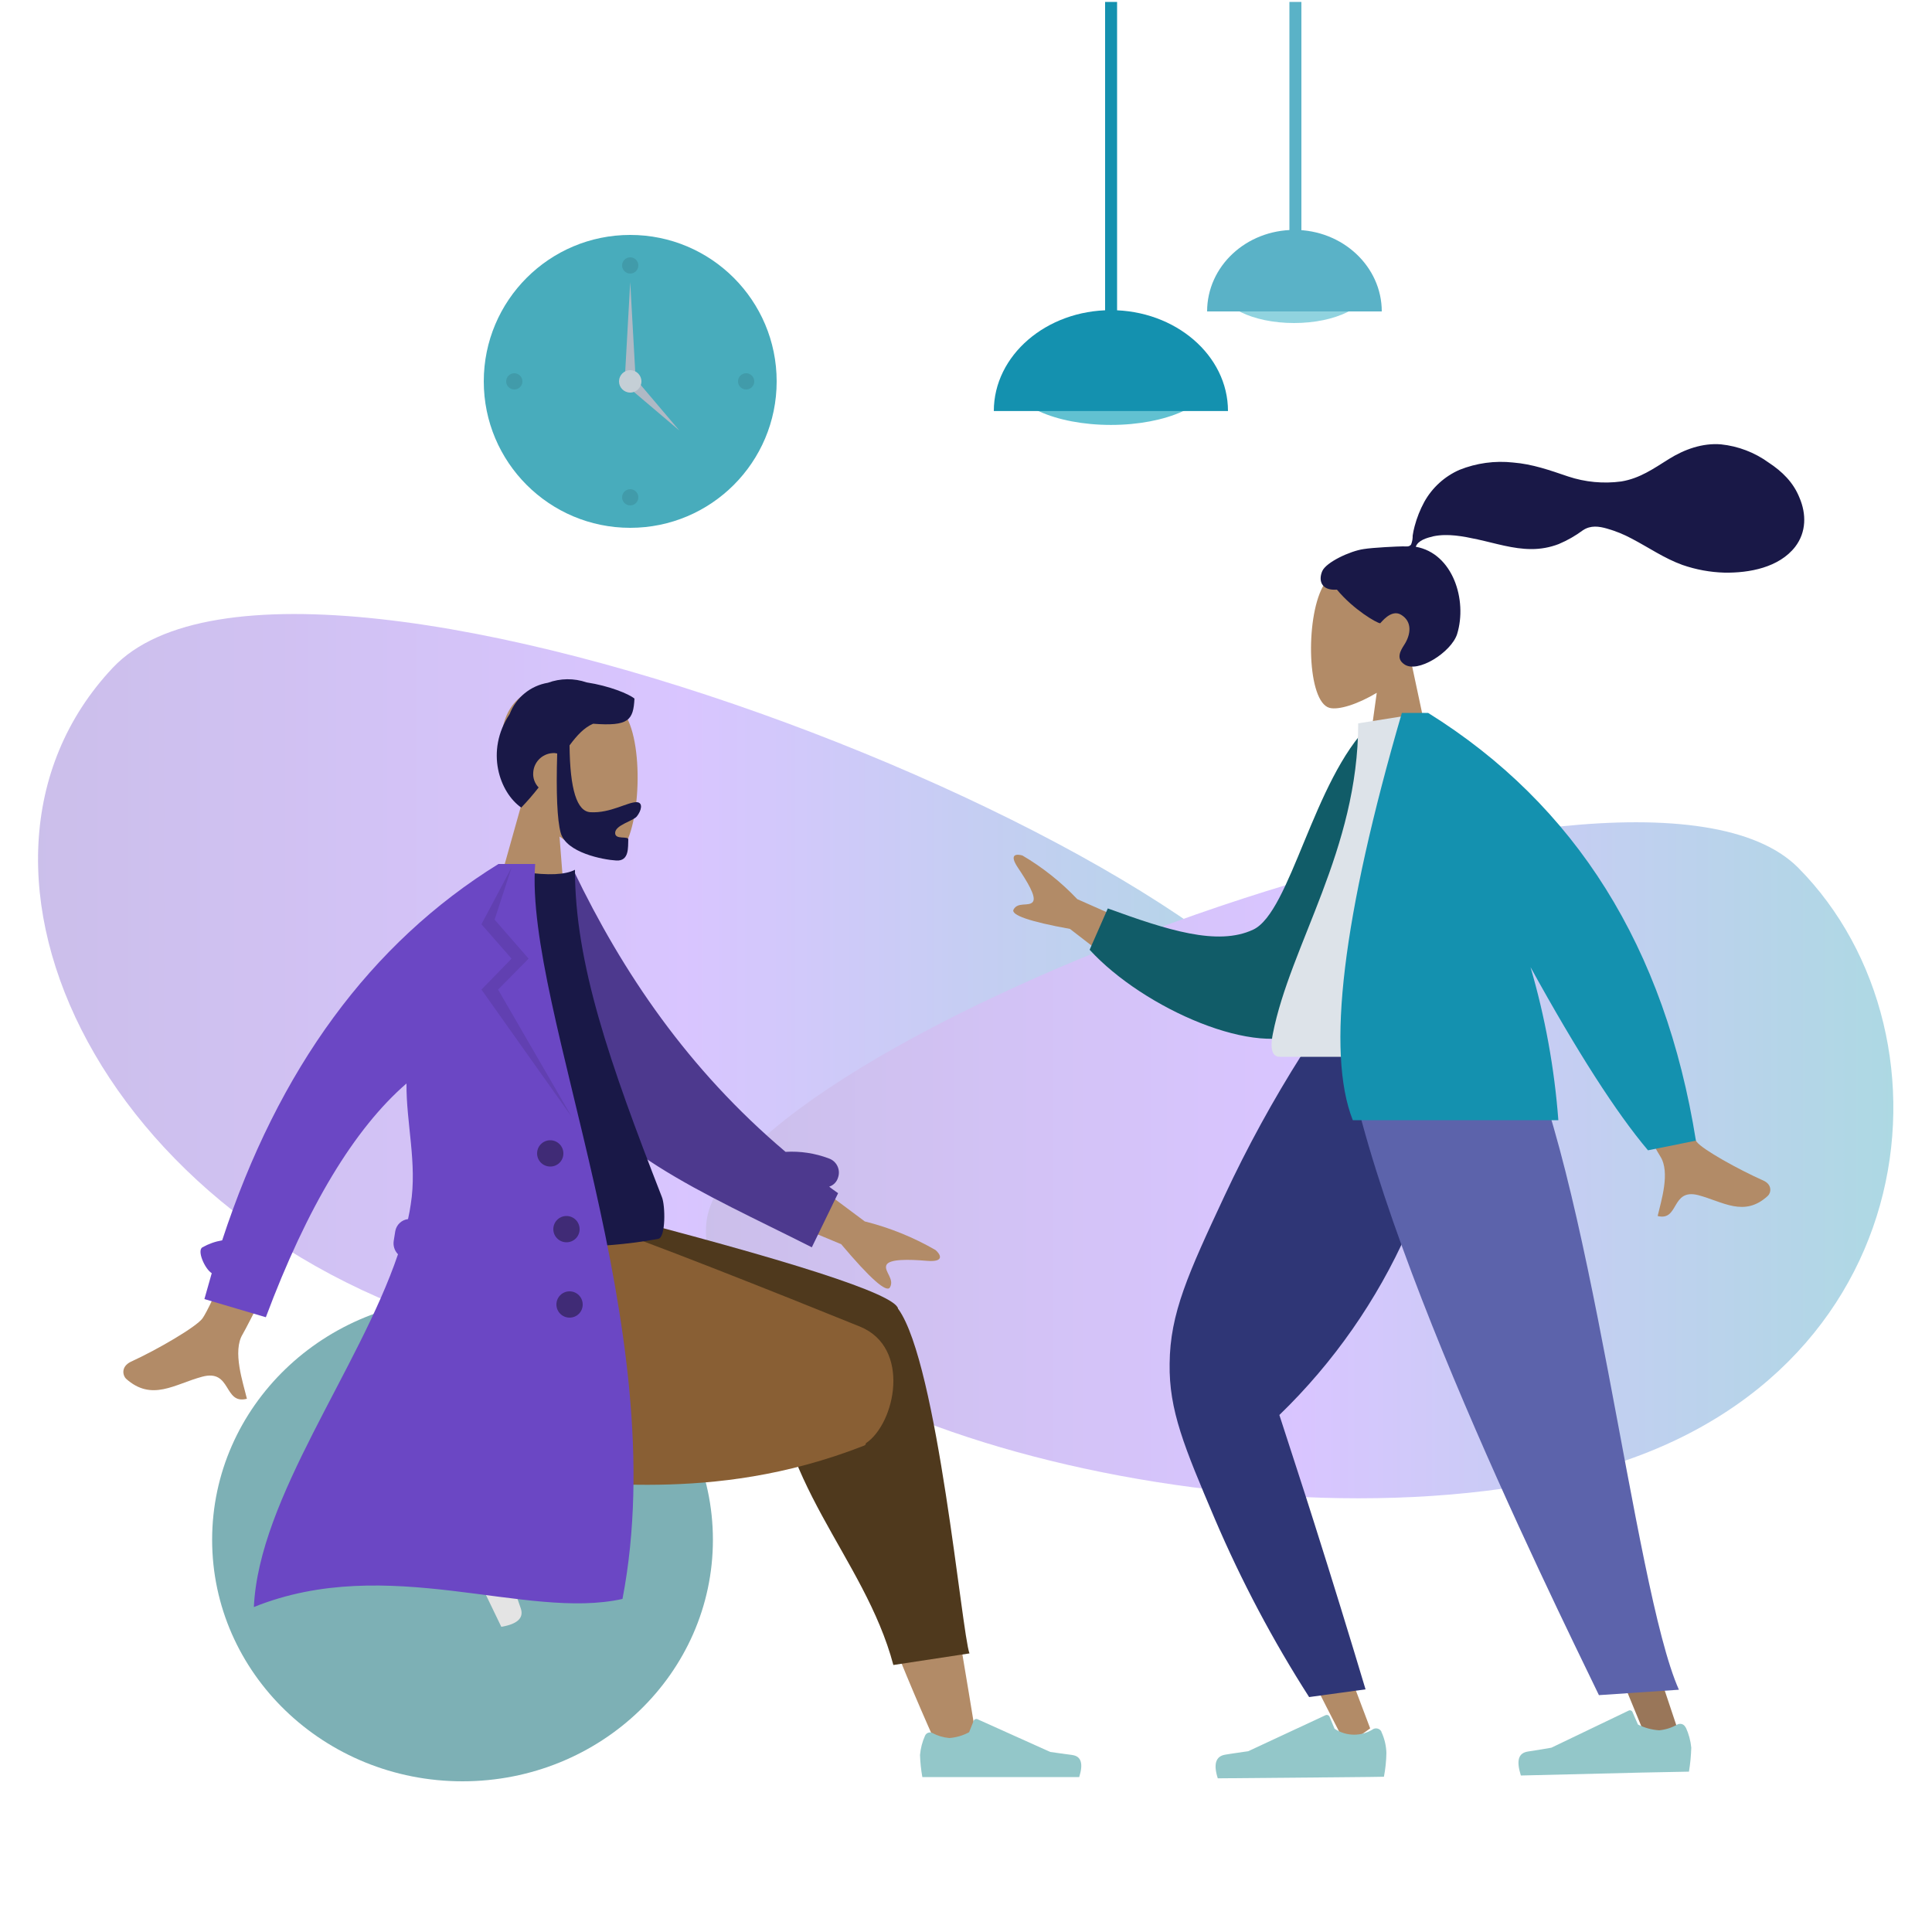
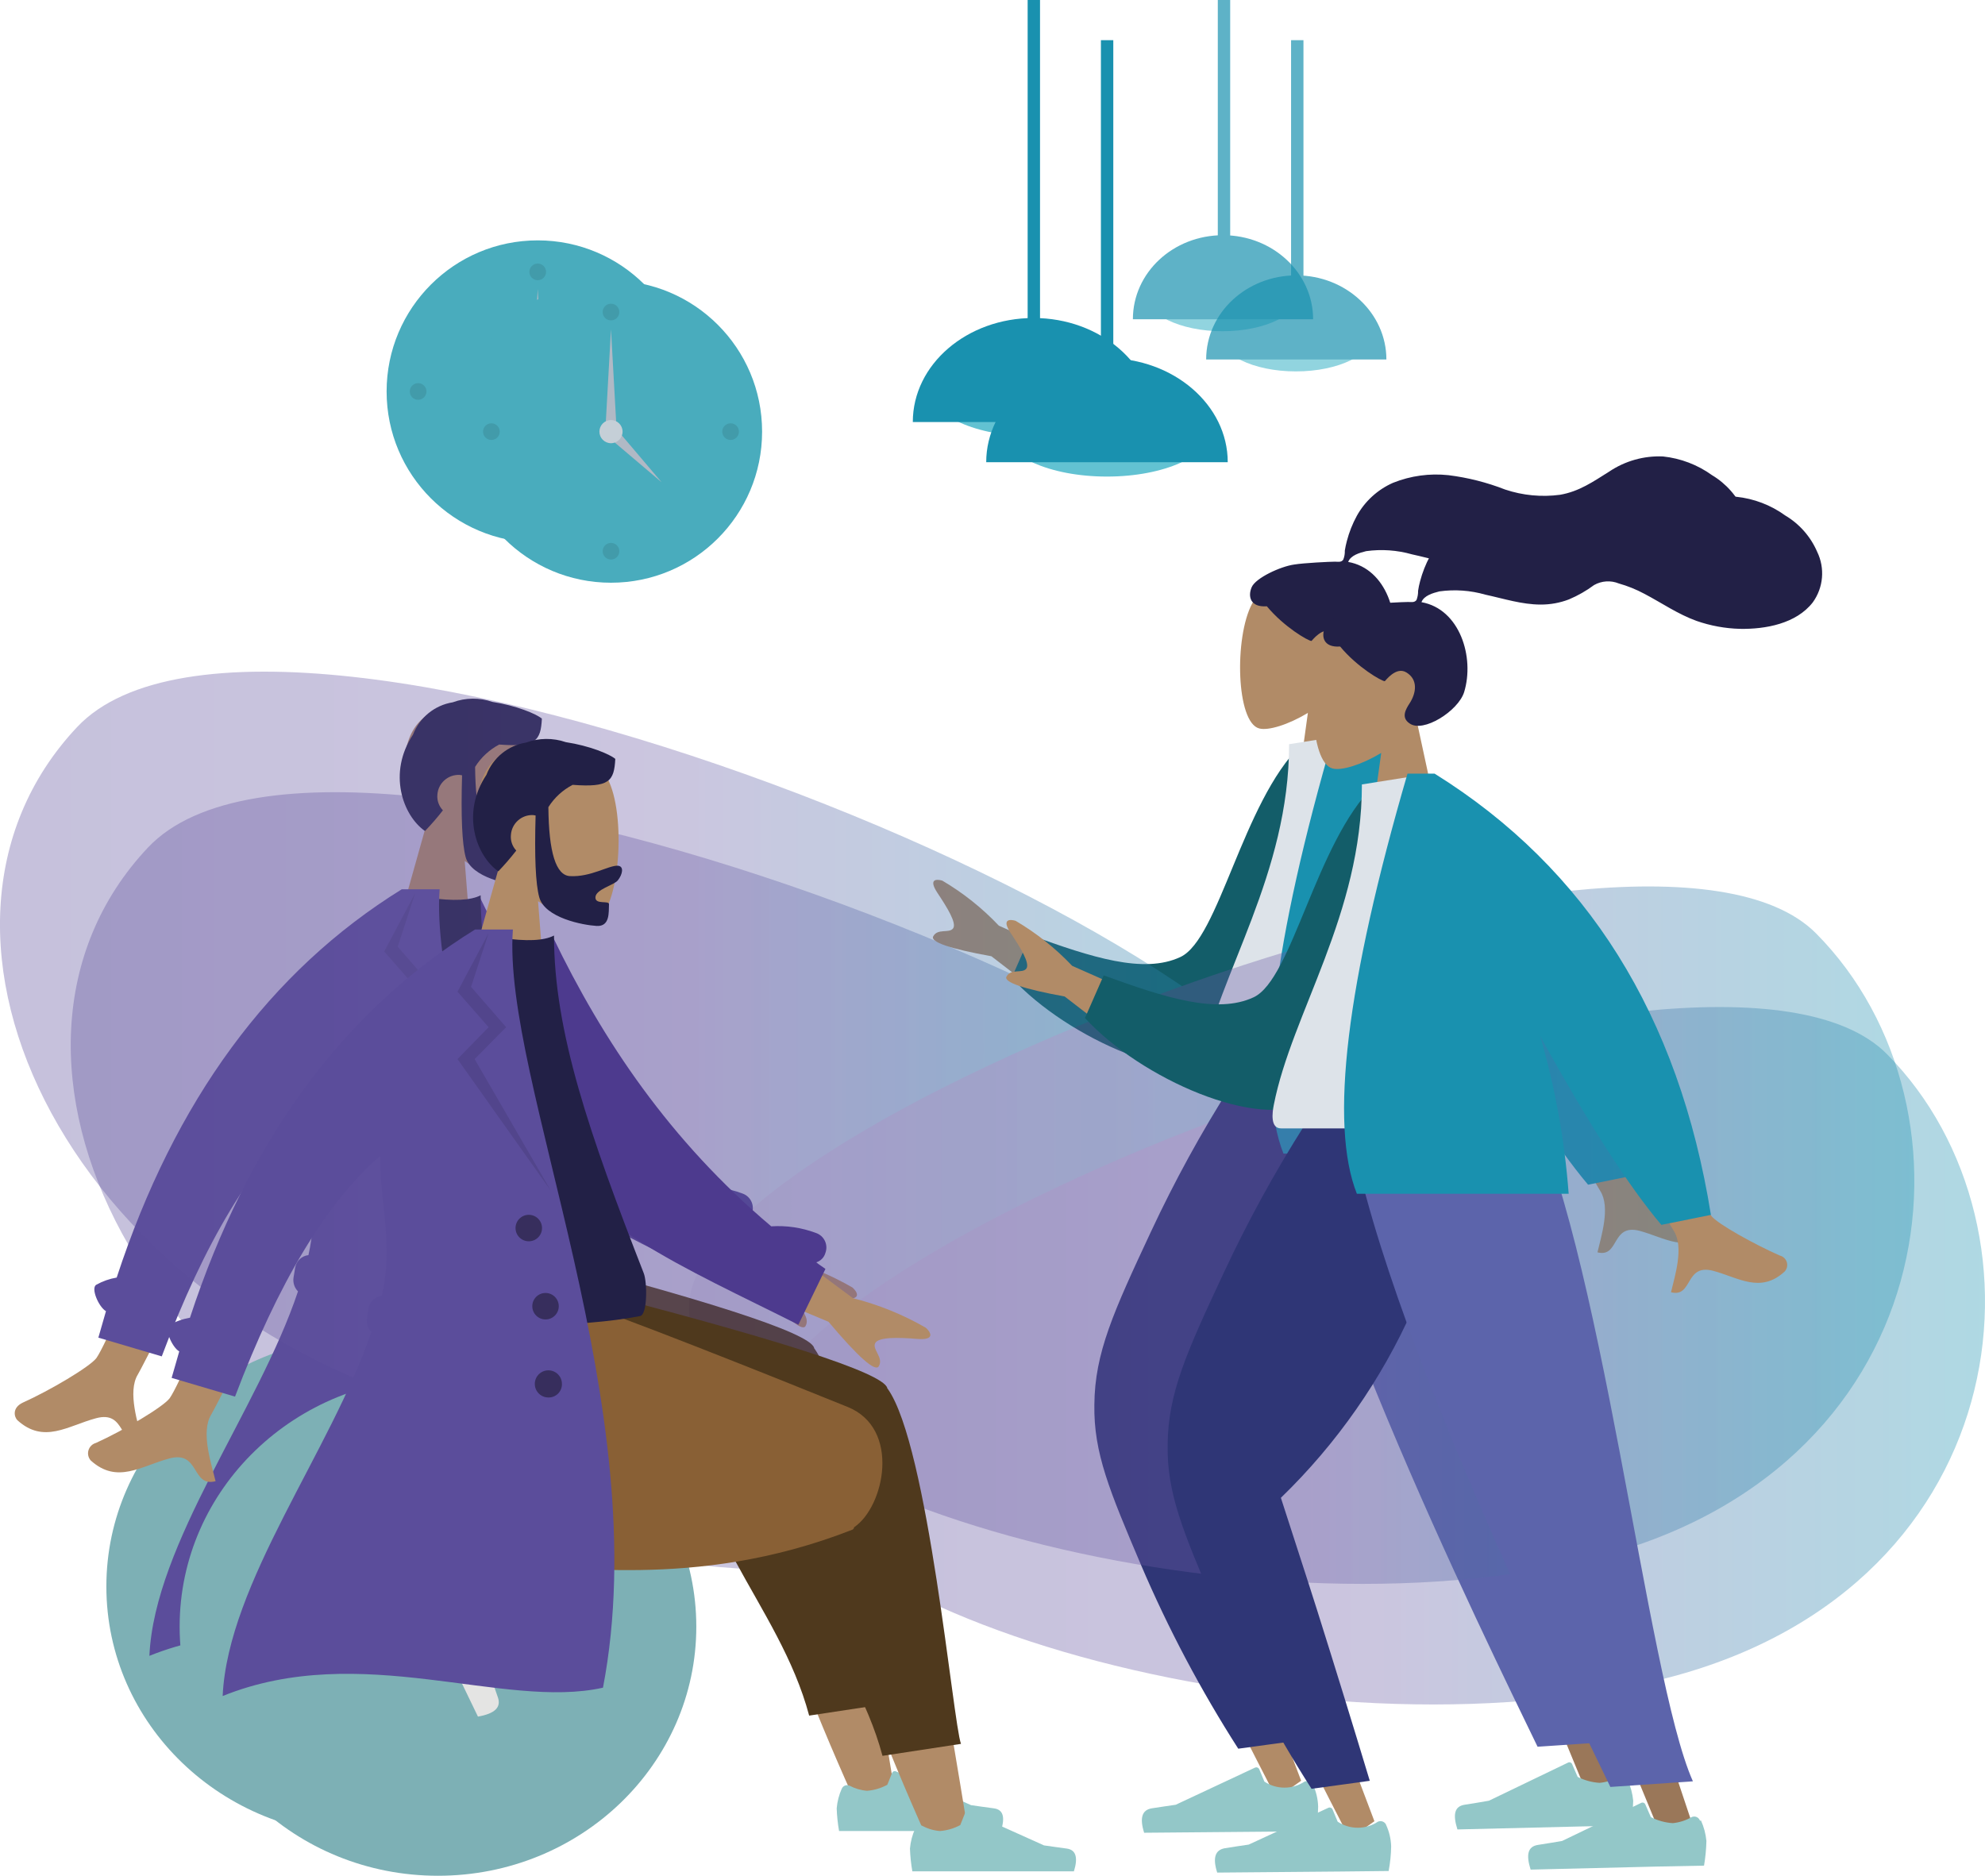
- <svg xmlns="http://www.w3.org/2000/svg" xmlns:xlink="http://www.w3.org/1999/xlink" id="Calque_1" data-name="Calque 1" viewBox="0 0 500 500">
+ <svg xmlns="http://www.w3.org/2000/svg" xmlns:xlink="http://www.w3.org/1999/xlink" id="Calque_1" data-name="Calque 1" viewBox="0 0 299.9 283.44">
  <defs>
-     <style>.cls-1{fill:#48acbc;}.cls-2{fill-opacity:0.1;}.cls-3{fill:#afb9c5;}.cls-4{fill:#c5cfd6;}.cls-5{opacity:0.35;}.cls-6{fill:url(#Dégradé_MVA);}.cls-7{fill:url(#Dégradé_MVA-2);}.cls-8{fill:#61c1d1;}.cls-9{fill:#1491af;}.cls-10{opacity:0.7;}.cls-11{fill:#b28b67;}.cls-12{fill:#191847;}.cls-13{fill:#7db0b5;}.cls-14{fill:#4f391d;}.cls-15{fill:#895f34;}.cls-16{fill:#e4e4e4;}.cls-17{fill:#4d398e;}.cls-18{fill:#6b47c4;}.cls-19{fill-opacity:0.4;}.cls-20{fill:#93c7c9;}.cls-21{fill:#2f3676;}.cls-22{fill:#997659;}.cls-23{fill:#5c63ab;}.cls-24{fill:#115c68;}.cls-25{fill:#dde3e9;}</style>
-     <linearGradient id="Dégradé_MVA" x1="9.84" y1="256.63" x2="344.94" y2="256.63" gradientUnits="userSpaceOnUse">
-       <stop offset="0" stop-color="#6b47c4" />
-       <stop offset="0.5" stop-color="#9159ff" />
-       <stop offset="1" stop-color="#1491af" />
+     <style>.cls-1{fill:#49acbd;}.cls-19,.cls-2{fill:#010101;}.cls-2{fill-opacity:0.1;}.cls-3{fill:#b0b9c5;}.cls-4{fill:#c5cfd7;}.cls-5{opacity:0.35;}.cls-6{fill:url(#Dégradé_sans_nom_2);}.cls-7{fill:url(#Dégradé_sans_nom_2-2);}.cls-8{fill:#62c2d2;}.cls-9{fill:#1991af;}.cls-10{opacity:0.7;}.cls-11{fill:#b18b67;}.cls-12{fill:#222046;}.cls-13{fill:#7db0b5;}.cls-14{fill:#4f391d;}.cls-15{fill:#896035;}.cls-16{fill:#e4e4e3;}.cls-17{fill:#4d3a8e;}.cls-18{fill:#5b4d9b;}.cls-19{fill-opacity:0.4;}.cls-20{fill:#93c7c8;}.cls-21{fill:#2f3676;}.cls-22{fill:#9a7759;}.cls-23{fill:#5c64ab;}.cls-24{fill:#135d69;}.cls-25{fill:#dde3e9;}.cls-26{fill:url(#Dégradé_sans_nom_2-3);}.cls-27{fill:url(#Dégradé_sans_nom_2-4);}</style>
+     <linearGradient id="Dégradé_sans_nom_2" x1="10.69" y1="106.15" x2="212.53" y2="106.15" gradientTransform="matrix(1, 0, 0, -1, 0, 302)" gradientUnits="userSpaceOnUse">
+       <stop offset="0" stop-color="#5b4d9b" />
+       <stop offset="0.5" stop-color="#6a5ba4" />
+       <stop offset="1" stop-color="#1991af" />
    </linearGradient>
-     <linearGradient id="Dégradé_MVA-2" x1="182.7" y1="300.28" x2="490" y2="300.28" xlink:href="#Dégradé_MVA" />
+     <linearGradient id="Dégradé_sans_nom_2-2" x1="114.81" y1="79.86" x2="299.9" y2="79.86" xlink:href="#Dégradé_sans_nom_2" />
+     <linearGradient id="Dégradé_sans_nom_2-3" x1="0" y1="124.38" x2="201.83" y2="124.38" xlink:href="#Dégradé_sans_nom_2" />
+     <linearGradient id="Dégradé_sans_nom_2-4" x1="104.11" y1="98.08" x2="289.2" y2="98.08" xlink:href="#Dégradé_sans_nom_2" />
  </defs>
  <g id="Clock">
-     <circle id="Clock-Frame" class="cls-1" cx="163.1" cy="98.7" r="37.9" />
-     <circle id="Time" class="cls-2" cx="163.1" cy="68.7" r="2.1" />
-     <circle class="cls-2" cx="133.1" cy="98.7" r="2.1" />
-     <circle class="cls-2" cx="193.1" cy="98.7" r="2.1" />
-     <circle class="cls-2" cx="163.1" cy="128.7" r="2.1" />
-     <polygon id="Hand" class="cls-3" points="163.1 73 164.5 98 161.7 98 163.1 73" />
-     <polygon class="cls-3" points="175.8 111.4 162.6 100.2 164.6 98.2 175.8 111.4" />
-     <circle class="cls-4" cx="163.1" cy="98.7" r="2.9" />
+     <circle id="Clock-Frame" class="cls-1" cx="81.24" cy="59.15" r="22.83" />
+     <circle id="Time" class="cls-2" cx="81.24" cy="41.08" r="1.26" />
+     <circle class="cls-2" cx="63.17" cy="59.15" r="1.26" />
+     <circle class="cls-2" cx="99.31" cy="59.15" r="1.26" />
+     <circle class="cls-2" cx="81.24" cy="77.22" r="1.26" />
+     <polygon id="Hand" class="cls-3" points="81.24 43.67 82.08 58.73 80.39 58.73 81.24 43.67" />
+     <polygon class="cls-3" points="88.89 66.8 80.94 60.05 82.14 58.85 88.89 66.8" />
+     <circle class="cls-4" cx="81.24" cy="59.15" r="1.75" />
  </g>
  <g id="Background-Shape-2" class="cls-5">
-     <path id="Background-Shape" class="cls-6" d="M344.8,281C339.9,226.4,77.9,121.1,29.2,172.8s-1.9,148.7,100,173.5S349.6,335.6,344.8,281Z" />
-     <path class="cls-7" d="M182.8,316.5c4.4-46.4,239.1-135.8,282.6-91.9S497.9,360.9,406.6,382,178.4,362.8,182.8,316.5Z" />
+     <path id="Background-Shape" class="cls-6" d="M212.44,210.52c-2.95-32.88-160.75-96.31-190.09-65.17s-1.14,89.57,60.23,104.51S215.33,243.41,212.44,210.52Z" transform="translate(0 -17.28)" />
+     <path class="cls-7" d="M114.87,231.91c2.65-27.95,144-81.8,170.21-55.36s19.58,82.1-35.41,94.81S112.22,259.79,114.87,231.91Z" transform="translate(0 -17.28)" />
  </g>
  <g id="Light">
-     <ellipse id="Hanging-Lamp-Light" class="cls-8" cx="287.5" cy="98.27" rx="26" ry="11.7" />
-     <path id="Hanging-Lamp" class="cls-9" d="M317.8,106.37c0-14.4-13.6-26.1-30.3-26.1s-30.3,11.7-30.3,26.1" />
+     <ellipse id="Hanging-Lamp-Light" class="cls-8" cx="156.16" cy="58.89" rx="15.66" ry="7.05" />
+     <path id="Hanging-Lamp" class="cls-9" d="M174.41,81.05c0-8.68-8.19-15.72-18.25-15.72s-18.25,7-18.25,15.72" transform="translate(0 -17.28)" />
  </g>
-   <rect id="Wire" class="cls-9" x="286" y="0.5" width="3.1" height="83.5" />
+   <rect id="Wire" class="cls-9" x="155.26" width="1.87" height="50.29" />
  <g class="cls-10">
-     <ellipse class="cls-8" cx="334.9" cy="74.1" rx="19.4" ry="9.5" />
-     <path class="cls-9" d="M357.6,80.6c0-11.6-10.1-21.1-22.6-21.1s-22.6,9.4-22.6,21.1" />
-     <rect class="cls-9" x="333.7" y="0.5" width="3.1" height="71" />
+     <ellipse class="cls-8" cx="184.71" cy="44.33" rx="11.68" ry="5.72" />
+     <path class="cls-9" d="M198.39,65.52c0-7-6.09-12.7-13.62-12.7s-13.61,5.66-13.61,12.7" transform="translate(0 -17.28)" />
+     <rect class="cls-9" x="183.99" width="1.87" height="42.76" />
  </g>
  <g id="Head">
-     <path class="cls-11" d="M135.2,207.3c-3.7-5-6.1-11-5.3-17.6,2.4-18.8,28.2-13.1,32.7-3.2s2.5,34-4.2,35.3c-2.7.5-8.1-1.5-13.6-5.3l2,25.6-21-1.3Z" />
+     <path class="cls-11" d="M64.43,141.84a14.76,14.76,0,0,1-3.19-10.6c1.44-11.33,17-7.89,19.69-1.93s1.51,20.48-2.52,21.26c-1.63.3-4.88-.9-8.2-3.19l1.21,15.42L58.77,162Z" transform="translate(0 -17.28)" />
  </g>
-   <path id="Hair" class="cls-12" d="M147.4,192.9c.1,11.4,1.9,17.1,5.4,17.3,5.2.3,9.7-2.7,12-2.6,1.7.1,1.2,2.2,0,3.7-1,1.2-5.5,2.2-5.6,4.2s3.5.7,3.4,1.8c-.1,1.9.3,5.6-3.1,5.4s-13-2-14.4-7.2c-.9-3.3-1.2-10.2-.9-20.5-.2,0-.4-.1-.6-.1a5.34,5.34,0,0,0-5.6,5,5,5,0,0,0,1.4,3.9,66.46,66.46,0,0,1-4.5,5.2c-5.6-3.9-9.4-14.6-3-24.2a12.86,12.86,0,0,1,9.9-8.1,14.93,14.93,0,0,1,10-.1c5.9.9,11,3,12.4,4.2-.3,5.6-1.5,7.2-10.7,6.5C151.2,188.3,149.4,190.2,147.4,192.9Z" />
-   <ellipse id="Ballsy-Ball" class="cls-13" cx="119.7" cy="398.5" rx="64.8" ry="62.5" />
-   <path id="Skin" class="cls-11" d="M252.4,448.3c-9-55.5-16.4-92.3-20.7-103.5-2.8-7.4-24.2-6.5-21.7,8.3,1,6.2,5.1,22.9,10.5,41.9,3.1,11.1,10.9,32.1,21.7,56.2ZM120.2,385.8c3.8-.5,48-5.2,79.2-9.8,12.5-1.8,5.8-25.5-7.2-23-4.4.8-9,1.8-13.8,2.8-16.7,3.5-51.4,15.9-61.3,19.8C110.8,378.1,114.8,386.5,120.2,385.8Z" />
-   <path id="Leg-Back" class="cls-14" d="M200.3,349.3c-.6,33.8,23.4,53.4,30.9,81.6l19.7-3c-2-5.2-8.2-74.9-18.4-89.1l-.1-.1v-.1q-1.65-5.7-79.4-25.6h-6.4v6l53.5,27.5A13.68,13.68,0,0,0,200.3,349.3Z" />
-   <path id="Leg-Front" class="cls-15" d="M134.9,369.5l5,14.9c10.8-2.7,43,5.7,83.8-10.3a.68.68,0,0,0,.4-.6c7.6-5.1,11.8-24.8-1.6-30.2-20.2-8.2-59.2-23.7-66.7-25.8H109.9c-4.3,27.6,3,40.2,27.9,44.4,3.9.6,8.4,1.5,13.3,2.4Z" />
-   <path id="shoe" class="cls-16" d="M120.54,373.11a1.69,1.69,0,0,1,1.68,1.63h0a14.19,14.19,0,0,0,.93,5.33,15.26,15.26,0,0,0,4.16,4.65l3.67-.23h0a.83.83,0,0,1,.84.81l.79,24.43c.52,1.75,1.21,3.86,2.13,6.41s-.76,4.16-5,4.88c-13.1-27.1-20-41.53-20.82-43.14a43.09,43.09,0,0,1,5.67-3.66,18.7,18.7,0,0,1,5.65-1.2Z" />
-   <path class="cls-11" d="M191.1,310.9,217.7,322c7.5,8.9,11.7,12.6,12.6,11.2,1.3-2.2-1.6-4.2-.9-5.8s5.7-1.5,10.5-1.1,3.4-1.8,2.2-2.8a71.09,71.09,0,0,0-18.3-7.4l-26.8-20ZM52.4,341.2c-1.6,2.2-11.7,8.1-18.5,11.2-2.7,1.3-2.1,3.6-1.3,4.4,6.7,6,12.6,1.4,19.7-.5,7.7-2.1,5.5,7.3,11.6,5.7-1-4.2-3.8-12.3-1.1-16.7q1.8-3,27.6-54.7l-14.8-2.7Q55.65,336.65,52.4,341.2Z" />
-   <path id="Back-Arm" class="cls-17" d="M148.5,225.4l-9,3.7c.4,9.8-1,36.9,3.1,44.8,12.2,23.7,39,34.5,67.5,48.9l6.8-14c-.8-.6-1.6-1.1-2.3-1.7a3.47,3.47,0,0,0,2.3-2.4,3.87,3.87,0,0,0-2.4-4.9,27.11,27.11,0,0,0-11.2-1.7C178,276.7,161.1,251.6,148.5,225.4Z" />
-   <path id="Shirt" class="cls-12" d="M135.7,225.7c6.2.9,10.6.7,13.1-.6,0,24.2,8.9,49.8,22.5,84.7.9,2.2,1,10.4-.9,10.8q-22.8,4.35-62.5,0C111.2,279.3,118.9,250.7,135.7,225.7Z" />
-   <path id="Coat-Front" class="cls-18" d="M65.7,415.9c34.7-14,70.4,3.5,95.4-2.1,13.5-70.2-25.4-152.5-22.6-190.2H129Q79.35,254.35,57.5,321a15.54,15.54,0,0,0-5.1,1.8c-1.5.8.6,5.6,2.4,6.7-.6,2.2-1.3,4.5-1.9,6.7l15.9,4.7c10.7-28.6,22.9-48.8,36.4-60.5-.1,10.2,2.8,20.7,1.1,31.3-.2,1.3-.4,2.5-.7,3.8a3.82,3.82,0,0,0-3.3,3.1l-.4,2.5a4.06,4.06,0,0,0,1.1,3.5C92.9,354.4,67,387.6,65.7,415.9Z" />
-   <polygon id="Shade-Lapel" class="cls-2" points="124.6 239.2 132.4 248.1 124.6 256.1 148 289.1 128.9 256.1 136.8 248.1 128 238 132.4 224.5 124.6 239.2" />
-   <path id="Buttons" class="cls-19" d="M145.8,298.5a3.4,3.4,0,1,0-3.4,3.4A3.37,3.37,0,0,0,145.8,298.5Zm4.2,19.6a3.4,3.4,0,1,0-3.4,3.4A3.37,3.37,0,0,0,150,318.1Zm.8,19.5a3.4,3.4,0,1,0-3.4,3.4A3.37,3.37,0,0,0,150.8,337.6Z" />
-   <path class="cls-20" d="M239.4,449.2a1.39,1.39,0,0,1,1.9-.7h0a11.27,11.27,0,0,0,4.4,1.3,12.7,12.7,0,0,0,5.1-1.5l1.2-3h0a.74.74,0,0,1,.9-.4l18.9,8.5c1.5.2,3.4.5,5.7.8s2.9,2.2,1.8,5.7H238.7a39.23,39.23,0,0,1-.6-5.7,15.11,15.11,0,0,1,1.3-5C239.3,449.3,239.3,449.2,239.4,449.2Z" />
-   <g id="Head-2" data-name="Head">
-     <path class="cls-11" d="M371.7,201.7H353.2l3.1-22.4c-5,3-9.9,4.5-12.2,3.9-5.8-1.5-6.3-22.9-1.8-31.3s27.5-12.1,28.6,4.6c.4,5.8-2,11-5.6,15.2Z" />
+   <path id="Hair" class="cls-12" d="M71.78,133.16c.06,6.87,1.14,10.3,3.25,10.42,3.13.18,5.84-1.62,7.23-1.56,1,.06.72,1.32,0,2.23-.6.72-3.31,1.32-3.37,2.53s2.11.42,2,1.08c-.06,1.14.19,3.37-1.86,3.25s-7.83-1.2-8.68-4.33c-.54-2-.72-6.15-.54-12.35-.12,0-.24-.06-.36-.06a3.21,3.21,0,0,0-3.37,3,3,3,0,0,0,.84,2.35,40.24,40.24,0,0,1-2.71,3.13c-3.37-2.35-5.66-8.79-1.81-14.57a7.74,7.74,0,0,1,6-4.88,8.89,8.89,0,0,1,6-.06c3.55.54,6.63,1.8,7.47,2.53-.18,3.37-.9,4.33-6.45,3.91A9.58,9.58,0,0,0,71.78,133.16Z" transform="translate(0 -17.28)" />
+   <ellipse id="Ballsy-Ball" class="cls-13" cx="55.1" cy="239.72" rx="39.03" ry="37.64" />
+   <path id="Skin" class="cls-11" d="M135,287c-5.42-33.42-9.88-55.59-12.47-62.33-1.68-4.46-14.57-3.92-13.07,5,.61,3.74,3.08,13.8,6.33,25.24,1.87,6.69,6.56,19.34,13.07,33.85ZM55.4,249.35c2.29-.3,28.91-3.13,47.7-5.9,7.53-1.09,3.49-15.36-4.34-13.86-2.65.49-5.42,1.09-8.31,1.69-10.06,2.11-31,9.58-36.92,11.93C49.74,244.71,52.14,249.77,55.4,249.35Z" transform="translate(0 -17.28)" />
+   <path id="Leg-Back" class="cls-14" d="M103.64,227.37c-.36,20.35,14.1,32.16,18.61,49.14l11.87-1.8c-1.21-3.13-4.94-45.12-11.08-53.67L123,221v-.06q-1-3.43-47.83-15.42H71.3v3.62l32.22,16.56A8,8,0,0,0,103.64,227.37Z" transform="translate(0 -17.28)" />
+   <path id="Leg-Front" class="cls-15" d="M64.25,239.53l3,9c6.51-1.63,25.9,3.43,50.48-6.21a.41.41,0,0,0,.24-.36c4.57-3.07,7.1-14.94-1-18.19-12.16-4.94-35.65-14.27-40.17-15.54H49.19C46.6,224.84,51,232.43,66,235c2.35.37,5.06.91,8,1.45Z" transform="translate(0 -17.28)" />
+   <path id="shoe" class="cls-16" d="M55.6,241.71a1,1,0,0,1,1,1h0a8.62,8.62,0,0,0,.56,3.21,9.34,9.34,0,0,0,2.51,2.8l2.21-.14h0a.52.52,0,0,1,.51.49l.47,14.71c.31,1.06.73,2.33,1.28,3.86s-.45,2.51-3,2.94c-7.89-16.32-12-25-12.54-26a25.52,25.52,0,0,1,3.42-2.2,11.36,11.36,0,0,1,3.4-.73Z" transform="translate(0 -17.28)" />
+   <path class="cls-11" d="M98.1,204.24l16,6.68c4.52,5.36,7,7.59,7.59,6.75.78-1.33-1-2.53-.54-3.49s3.43-.91,6.32-.67,2-1.08,1.33-1.68a42.35,42.35,0,0,0-11-4.46l-16.15-12.05ZM14.56,222.49c-1,1.32-7,4.88-11.14,6.74-1.63.79-1.27,2.17-.79,2.65,4,3.62,7.59.85,11.87-.3,4.64-1.26,3.31,4.4,7,3.44-.61-2.53-2.29-7.41-.67-10.06q1.09-1.82,16.63-33l-8.92-1.63Q16.52,219.75,14.56,222.49Z" transform="translate(0 -17.28)" />
+   <path id="Back-Arm" class="cls-17" d="M72.44,152.74,67,155c.24,5.9-.6,22.22,1.87,27,7.35,14.28,23.49,20.78,40.65,29.45l4.1-8.43c-.48-.36-1-.66-1.38-1a2.11,2.11,0,0,0,1.38-1.45,2.33,2.33,0,0,0-1.45-2.95,16.31,16.31,0,0,0-6.74-1C90.21,183.64,80,168.52,72.44,152.74Z" transform="translate(0 -17.28)" />
+   <path id="Shirt" class="cls-12" d="M64.73,152.92c3.74.54,6.39.42,7.89-.36,0,14.57,5.36,30,13.55,51,.55,1.33.61,6.27-.54,6.51q-13.72,2.63-37.64,0C50,185.2,54.61,168,64.73,152.92Z" transform="translate(0 -17.28)" />
+   <path id="Coat-Front" class="cls-18" d="M22.57,267.48c20.9-8.43,42.4,2.11,57.46-1.27,8.13-42.28-15.3-91.85-13.61-114.56H60.7q-29.91,18.53-43.07,58.67a9.53,9.53,0,0,0-3.07,1.08c-.9.49.36,3.38,1.45,4-.37,1.32-.79,2.71-1.15,4l9.58,2.83c6.44-17.23,13.79-29.4,21.92-36.44-.06,6.14,1.69,12.46.66,18.85-.12.78-.24,1.5-.42,2.29a2.28,2.28,0,0,0-2,1.86l-.25,1.51a2.46,2.46,0,0,0,.67,2.11C39,230.44,23.35,250.43,22.57,267.48Z" transform="translate(0 -17.28)" />
+   <polygon id="Shade-Lapel" class="cls-2" points="58.05 143.77 62.74 149.13 58.05 153.95 72.14 173.83 60.64 153.95 65.39 149.13 60.09 143.05 62.74 134.92 58.05 143.77" />
+   <path id="Buttons" class="cls-19" d="M70.82,196.77a2,2,0,1,0-2,2h0a2,2,0,0,0,2-2Zm2.53,11.8a2,2,0,1,0-2,2.05h0a2,2,0,0,0,2-2Zm.48,11.75a2,2,0,1,0-2,2.05h0a2,2,0,0,0,2-2Z" transform="translate(0 -17.28)" />
+   <path class="cls-20" d="M127.19,287.54a.84.84,0,0,1,1.1-.45l.05,0h0a6.83,6.83,0,0,0,2.65.78,7.58,7.58,0,0,0,3.07-.91l.72-1.8h0a.44.44,0,0,1,.54-.24l11.39,5.12c.9.12,2,.3,3.43.48s1.75,1.32,1.08,3.43H126.77a24.62,24.62,0,0,1-.36-3.43,9.23,9.23,0,0,1,.78-3C127.13,287.6,127.13,287.54,127.19,287.54Z" transform="translate(0 -17.28)" />
+   <g id="Head-2">
+     <path class="cls-11" d="M206.88,138.46H195.74L197.6,125c-3,1.81-6,2.71-7.35,2.35-3.49-.9-3.79-13.79-1.08-18.85s16.56-7.29,17.23,2.77a12.7,12.7,0,0,1-3.38,9.15Z" transform="translate(0 -17.28)" />
  </g>
-   <path id="hair-2" data-name="hair" class="cls-12" d="M342.2,147.8c-1,2.3-.4,5.1,3.8,4.8,4.3,5.2,10.4,8.7,11.2,8.7.1,0,2.8-3.8,5.4-2.2,3,1.8,2.5,5.2.8,7.8-.9,1.4-2.2,3.5,0,5,3.4,2.5,12.2-3.1,13.7-7.8,2.7-8.8-1.1-20.9-10.7-22.6.6-1.7,2.9-2.3,4.5-2.7,3.8-.8,7.8,0,11.5.8,4.6,1,9.2,2.5,13.9,2.5a19.39,19.39,0,0,0,7.1-1.3,30.21,30.21,0,0,0,6.3-3.6c2-1.3,4.1-1,6.2-.4a31.85,31.85,0,0,1,6.4,2.6c4.4,2.3,8.4,5.1,13.1,6.8a36.24,36.24,0,0,0,10.9,2c6.4.1,14.1-1.3,18.3-6.7,2.9-3.8,2.9-8.5,1.1-12.7-1.6-4-4.5-6.8-8-9.1a25.5,25.5,0,0,0-12.3-4.7c-4.8-.4-9.5,1.3-13.5,3.8s-7.5,5-12.3,5.8a30.62,30.62,0,0,1-13.8-1.3c-4.7-1.6-9.2-3.2-14.2-3.6a28.88,28.88,0,0,0-13.9,1.9,19.3,19.3,0,0,0-9.1,8.3,28.54,28.54,0,0,0-2.5,6.3,20.48,20.48,0,0,0-.5,2.4,5.87,5.87,0,0,1-.4,2.3c-.5.7-1.3.5-2.1.5-1.2,0-7.8.3-10.2.7C349.4,142.6,343.2,145.5,342.2,147.8Z" />
-   <path id="Leg" class="cls-11" d="M356.7,267.4Q308,345.7,306.4,359q-1,9.3,42,92.7l6.2-4.4c-20.1-53.1-30.2-80-30-80.9.3-2,68.6-78.4,67.8-102.3Z" />
-   <path id="Pant" class="cls-21" d="M340.2,394.4c-3-9.5-6.1-18.9-9.1-28.2a151.66,151.66,0,0,0,46.1-103.6L337,272.8a326.07,326.07,0,0,0-20.1,36.7c-9.4,20.1-14.1,30.4-14.2,43.4-.2,12.1,3.8,21.6,11.7,40.2a314.88,314.88,0,0,0,24.4,46.1c4.9-.7,9.7-1.3,14.6-2C349.2,423.2,344.8,408.9,340.2,394.4Z" />
-   <path id="shoe-2" data-name="shoe" class="cls-20" d="M357.54,448.2a1.58,1.58,0,0,0-2.07-.76h0a9.13,9.13,0,0,1-10.09-.05l-1.31-3.14h0a.78.78,0,0,0-1-.37l-20,9.32c-1.59.27-3.59.5-6,.91s-3.1,2.39-1.91,6.12c27.12-.24,41.42-.35,43-.41a36.25,36.25,0,0,0,.64-6.15,13.84,13.84,0,0,0-1.3-5.47Z" />
-   <polygon class="cls-22" points="348 260.3 426.4 450.7 435.6 451.8 406.8 365.5 379.1 264.2 348 260.3" />
-   <path class="cls-20" d="M436.2,447a1.53,1.53,0,0,0-2.1-.7h0a11.71,11.71,0,0,1-4.7,1.5,14.24,14.24,0,0,1-5.5-1.5l-1.4-3.2h0a.73.73,0,0,0-1-.4l-20,9.6c-1.6.3-3.6.6-6.1,1s-3,2.4-1.8,6.2c27.4-.7,41.9-1,43.5-1a46.22,46.22,0,0,0,.6-6.2,16.15,16.15,0,0,0-1.4-5.2A.1.1,0,0,1,436.2,447Z" />
-   <path class="cls-23" d="M391.8,264.5l-44.9-5.7c1.4,46.8,54.3,153.8,66.9,179.9l20.7-1.4C422.7,410.9,411.5,300.8,391.8,264.5Z" />
-   <path id="Skin-2" data-name="Skin" class="cls-11" d="M297.9,256.6l-21-16.2c-10.5-1.9-15.3-3.6-14.6-5,1.1-2.1,4-.7,5-2s-1.5-5.3-3.9-8.9-.2-3.5,1.2-3.1a64.9,64.9,0,0,1,14.2,11.3l28,12.4Zm141.2,38.9c1.5,2,10.9,7.2,17.2,10,2.5,1.1,2,3.3,1.2,4-6.1,5.6-11.6,1.5-18-.2-7.1-1.8-4.9,6.8-10.5,5.4.9-3.9,3.3-11.3.7-15.4q-1.8-2.7-25.6-47.7l15.8-3.2Q436.1,291.45,439.1,295.5Z" />
-   <path id="Coat-Back" class="cls-24" d="M338,266.7c-12.1,7.4-42-5.6-56-20.9l4.7-10.7c15.4,5.6,28.4,9.8,37.6,5.5,9.7-4.5,15.6-38.8,30.2-53.1l6.7,1.2C361.8,212.6,357.3,254.8,338,266.7Z" />
-   <path id="Shirt-2" data-name="Shirt" class="cls-25" d="M368.5,184.5l-17,2.7c0,32.7-17.6,57.4-22.1,80.4-.4,2-.9,5.9,1.8,5.9h59.1C387.4,235.6,382.6,207.4,368.5,184.5Z" />
-   <path id="Coat-Front-2" data-name="Coat-Front" class="cls-9" d="M403.3,289.9H350.1q-10.35-26.25,12.7-105.4h6.8q57.3,35.7,69.3,110.7l-12.4,2.5q-12.3-14.55-30.4-47.4A193.37,193.37,0,0,1,403.3,289.9Z" />
+   <path id="hair-2" class="cls-12" d="M189.11,106c-.6,1.38-.24,3.07,2.29,2.89,2.59,3.13,6.26,5.24,6.74,5.24.07,0,1.69-2.29,3.26-1.32,1.8,1.08,1.5,3.13.48,4.69-.54.85-1.33,2.11,0,3,2.05,1.5,7.35-1.87,8.25-4.7,1.63-5.3-.66-12.59-6.44-13.61.36-1,1.74-1.39,2.71-1.63a16.86,16.86,0,0,1,6.92.48c2.77.6,5.54,1.51,8.38,1.51a11.55,11.55,0,0,0,4.27-.79,18.08,18.08,0,0,0,3.8-2.16,4.26,4.26,0,0,1,3.73-.25,19.3,19.3,0,0,1,3.86,1.57c2.65,1.39,5,3.07,7.89,4.1a21.85,21.85,0,0,0,6.56,1.2c3.86.06,8.49-.78,11-4a7.45,7.45,0,0,0,.67-7.65,11.92,11.92,0,0,0-4.82-5.49,15.46,15.46,0,0,0-7.41-2.83,13.51,13.51,0,0,0-8.13,2.29c-2.41,1.51-4.52,3-7.41,3.5a18.45,18.45,0,0,1-8.31-.79,35.51,35.51,0,0,0-8.56-2.17,17.48,17.48,0,0,0-8.37,1.15,11.62,11.62,0,0,0-5.48,5,16.72,16.72,0,0,0-1.5,3.79,14.38,14.38,0,0,0-.31,1.45,3.27,3.27,0,0,1-.24,1.38c-.3.43-.78.3-1.26.3-.72,0-4.7.19-6.14.43C193.45,102.87,189.71,104.61,189.11,106Z" transform="translate(0 -17.28)" />
+   <path id="Leg" class="cls-11" d="M197.84,178q-29.33,47.16-30.29,55.17-.6,5.59,25.29,55.83l3.74-2.65c-12.11-32-18.19-48.18-18.07-48.72.18-1.21,41.32-47.23,40.84-61.62Z" transform="translate(0 -17.28)" />
+   <path id="Pant" class="cls-21" d="M187.91,254.53c-1.81-5.72-3.68-11.38-5.49-17a91.31,91.31,0,0,0,27.77-62.39L186,181.29a195.67,195.67,0,0,0-12.11,22.1c-5.66,12.11-8.49,18.31-8.55,26.14-.12,7.29,2.29,13,7.05,24.22a189.29,189.29,0,0,0,14.69,27.76c2.95-.42,5.84-.78,8.8-1.2C193.33,271.88,190.68,263.26,187.91,254.53Z" transform="translate(0 -17.28)" />
+   <path id="shoe-2" class="cls-20" d="M198.35,286.93a1,1,0,0,0-1.25-.45h0a5.49,5.49,0,0,1-6.07,0l-.79-1.89h0a.48.48,0,0,0-.61-.23l-12,5.62c-1,.16-2.16.3-3.62.54s-1.86,1.44-1.15,3.69c16.34-.14,25-.21,25.9-.25a20.93,20.93,0,0,0,.39-3.7,8.4,8.4,0,0,0-.78-3.3Z" transform="translate(0 -17.28)" />
+   <polygon class="cls-22" points="192.6 156.48 239.82 271.16 245.37 271.82 228.02 219.84 211.34 158.83 192.6 156.48" />
+   <path class="cls-20" d="M245.73,286.21a.92.92,0,0,0-1.23-.44l0,0h0a6.92,6.92,0,0,1-2.83.9,8.51,8.51,0,0,1-3.31-.9l-.84-1.93h0a.44.44,0,0,0-.57-.25h0l-12,5.78c-1,.18-2.17.37-3.68.61s-1.8,1.44-1.08,3.73c16.5-.42,25.24-.6,26.2-.6a29.23,29.23,0,0,0,.36-3.74,9.76,9.76,0,0,0-.84-3.13A.06.06,0,0,1,245.73,286.21Z" transform="translate(0 -17.28)" />
+   <path class="cls-23" d="M219,176.29l-27-3.43c.84,28.18,32.71,92.63,40.3,108.35l12.46-.84C237.6,264.47,230.85,198.15,219,176.29Z" transform="translate(0 -17.28)" />
+   <path id="Skin-2" class="cls-11" d="M162.43,171.53l-12.65-9.76c-6.33-1.14-9.22-2.16-8.79-3,.66-1.26,2.4-.42,3-1.2s-.91-3.19-2.35-5.36-.12-2.11.72-1.87a38.83,38.83,0,0,1,8.55,6.81l16.87,7.46Zm85,23.43c.91,1.21,6.57,4.34,10.36,6a1.46,1.46,0,0,1,.73,2.41c-3.68,3.38-7,.91-10.84-.12-4.28-1.08-3,4.1-6.33,3.26.54-2.35,2-6.81.42-9.28q-1.08-1.62-15.42-28.73l9.52-1.93q9.75,25.93,11.56,28.37Z" transform="translate(0 -17.28)" />
+   <path id="Coat-Back" class="cls-24" d="M186.58,177.61c-7.29,4.46-25.3-3.37-33.73-12.58l2.83-6.45c9.28,3.37,17.11,5.9,22.65,3.31,5.84-2.71,9.39-23.37,18.19-32l4,.72C200.92,145,198.21,170.45,186.58,177.61Z" transform="translate(0 -17.28)" />
+   <path id="Shirt-2" class="cls-25" d="M205,128.1l-10.24,1.63c0,19.7-10.6,34.57-13.31,48.43-.24,1.2-.54,3.55,1.08,3.55h35.6C216.33,158.88,213.44,141.9,205,128.1Z" transform="translate(0 -17.28)" />
+   <path id="Coat-Front-2" class="cls-9" d="M225.91,191.59h-32q-6.24-15.81,7.65-63.49h4.09q34.51,21.51,41.74,66.68l-7.46,1.51q-7.41-8.78-18.32-28.55A115.65,115.65,0,0,1,225.91,191.59Z" transform="translate(0 -17.28)" />
+   <g id="Clock-2" data-name="Clock">
+     <circle id="Clock-Frame-2" data-name="Clock-Frame" class="cls-1" cx="92.31" cy="65.22" r="22.83" />
+     <circle id="Time-2" data-name="Time" class="cls-2" cx="92.31" cy="47.15" r="1.26" />
+     <circle class="cls-2" cx="74.24" cy="65.22" r="1.26" />
+     <circle class="cls-2" cx="110.38" cy="65.22" r="1.26" />
+     <circle class="cls-2" cx="92.31" cy="83.29" r="1.26" />
+     <polygon id="Hand-2" data-name="Hand" class="cls-3" points="92.31 49.74 93.15 64.8 91.47 64.8 92.31 49.74" />
+     <polygon class="cls-3" points="99.96 72.87 92.01 66.13 93.21 64.92 99.96 72.87" />
+     <circle class="cls-4" cx="92.31" cy="65.22" r="1.75" />
+   </g>
+   <g id="Background-Shape-2-2" data-name="Background-Shape-2" class="cls-5">
+     <path id="Background-Shape-2-3" data-name="Background-Shape" class="cls-26" d="M201.75,192.3C198.8,159.42,41,96,11.66,127.13s-1.15,89.57,60.23,104.5S204.64,225.19,201.75,192.3Z" transform="translate(0 -17.28)" />
+     <path class="cls-27" d="M104.17,213.68c2.65-27.94,144-81.79,170.22-55.35S294,240.43,239,253.14,101.52,241.57,104.17,213.68Z" transform="translate(0 -17.28)" />
+   </g>
+   <g id="Light-2" data-name="Light">
+     <ellipse id="Hanging-Lamp-Light-2" data-name="Hanging-Lamp-Light" class="cls-8" cx="167.24" cy="64.96" rx="15.66" ry="7.05" />
+     <path id="Hanging-Lamp-2" data-name="Hanging-Lamp" class="cls-9" d="M185.49,87.12c0-8.67-8.2-15.72-18.25-15.72S149,78.45,149,87.12" transform="translate(0 -17.28)" />
+   </g>
+   <rect id="Wire-2" data-name="Wire" class="cls-9" x="166.33" y="6.07" width="1.87" height="50.29" />
+   <g class="cls-10">
+     <ellipse class="cls-8" cx="195.79" cy="50.4" rx="11.68" ry="5.72" />
+     <path class="cls-9" d="M209.46,71.6c0-7-6.09-12.71-13.61-12.71s-13.62,5.66-13.62,12.71" transform="translate(0 -17.28)" />
+     <rect class="cls-9" x="195.06" y="6.07" width="1.87" height="42.76" />
+   </g>
+   <g id="Head-2-2" data-name="Head">
+     <path class="cls-11" d="M75.5,147.91a14.79,14.79,0,0,1-3.19-10.6c1.45-11.32,17-7.89,19.7-1.93s1.5,20.48-2.53,21.27c-1.63.3-4.88-.91-8.19-3.2l1.2,15.42-12.65-.78Z" transform="translate(0 -17.28)" />
+   </g>
+   <path id="Hair-2-2" data-name="Hair" class="cls-12" d="M82.85,139.24c.06,6.86,1.15,10.3,3.25,10.42,3.14.18,5.85-1.63,7.23-1.57,1,.06.73,1.33,0,2.23-.6.72-3.31,1.33-3.37,2.53s2.11.42,2.05,1.08c-.06,1.15.18,3.38-1.87,3.26s-7.83-1.21-8.67-4.34c-.55-2-.73-6.14-.55-12.35-.12,0-.24-.06-.36-.06a3.22,3.22,0,0,0-3.37,3A3,3,0,0,0,78,145.8a40.39,40.39,0,0,1-2.71,3.14c-3.37-2.35-5.66-8.8-1.8-14.58a7.74,7.74,0,0,1,6-4.88,9,9,0,0,1,6-.06c3.56.54,6.63,1.81,7.47,2.53-.18,3.37-.9,4.34-6.44,3.92A9.52,9.52,0,0,0,82.85,139.24Z" transform="translate(0 -17.28)" />
+   <ellipse id="Ballsy-Ball-2" data-name="Ballsy-Ball" class="cls-13" cx="66.17" cy="245.79" rx="39.03" ry="37.64" />
+   <path id="Skin-2-2" data-name="Skin" class="cls-11" d="M146.09,293.07c-5.42-33.43-9.87-55.59-12.46-62.34-1.69-4.46-14.58-3.92-13.07,5,.6,3.73,3.07,13.79,6.32,25.24,1.87,6.68,6.57,19.33,13.07,33.85ZM66.47,255.42c2.29-.3,28.91-3.13,47.7-5.9,7.53-1.08,3.5-15.36-4.33-13.85-2.65.48-5.43,1.08-8.32,1.69-10,2.1-31,9.57-36.92,11.92C60.81,250.79,63.22,255.85,66.47,255.42Z" transform="translate(0 -17.28)" />
+   <path id="Leg-Back-2" data-name="Leg-Back" class="cls-14" d="M114.71,233.44c-.36,20.36,14.1,32.16,18.62,49.15l11.86-1.81c-1.2-3.13-4.94-45.11-11.08-53.66l-.06-.06V227q-1-3.44-47.83-15.42H82.37v3.61l32.22,16.56A9.54,9.54,0,0,0,114.71,233.44Z" transform="translate(0 -17.28)" />
+   <path id="Leg-Front-2" data-name="Leg-Front" class="cls-15" d="M75.32,245.61l3,9c6.51-1.63,25.9,3.43,50.48-6.2a.44.44,0,0,0,.24-.36c4.58-3.08,7.11-14.94-1-18.19-12.17-4.94-35.66-14.28-40.18-15.54H60.27c-2.59,16.62,1.8,24.21,16.8,26.74,2.35.36,5.06.9,8,1.44Z" transform="translate(0 -17.28)" />
+   <path id="shoe-2-2" data-name="shoe" class="cls-16" d="M66.67,247.78a1,1,0,0,1,1,1h0a8.36,8.36,0,0,0,.56,3.21,9.06,9.06,0,0,0,2.5,2.8l2.21-.13h0a.49.49,0,0,1,.51.48l.47,14.72c.32,1.05.73,2.32,1.29,3.86s-.46,2.5-3,2.94c-7.9-16.32-12-25-12.55-26a26.18,26.18,0,0,1,3.42-2.2,11,11,0,0,1,3.4-.72Z" transform="translate(0 -17.28)" />
+   <path class="cls-11" d="M109.17,210.31l16,6.69c4.52,5.36,7.05,7.59,7.59,6.74.79-1.32-1-2.53-.54-3.49s3.43-.9,6.33-.66,2-1.09,1.32-1.69a43.06,43.06,0,0,0-11-4.46l-16.14-12ZM25.63,228.56c-1,1.33-7,4.88-11.14,6.75a1.63,1.63,0,0,0-.78,2.65c4,3.61,7.59.84,11.86-.3,4.64-1.27,3.31,4.39,7,3.43-.6-2.53-2.29-7.41-.66-10.06q1.08-1.8,16.62-32.95l-8.91-1.62Q27.6,225.82,25.63,228.56Z" transform="translate(0 -17.28)" />
+   <path id="Back-Arm-2" data-name="Back-Arm" class="cls-17" d="M83.51,158.81,78.09,161c.24,5.9-.6,22.23,1.87,27,7.35,14.27,23.49,20.78,40.66,29.45l4.09-8.43c-.48-.37-1-.67-1.38-1a2.08,2.08,0,0,0,1.38-1.44,2.32,2.32,0,0,0-1.44-3,16.18,16.18,0,0,0-6.75-1C101.28,189.71,91.1,174.59,83.51,158.81Z" transform="translate(0 -17.28)" />
+   <path id="Shirt-2-2" data-name="Shirt" class="cls-12" d="M75.8,159c3.74.55,6.39.43,7.9-.36,0,14.58,5.36,30,13.55,51,.54,1.32.6,6.26-.54,6.5q-13.74,2.63-37.65,0C61.05,191.28,65.69,174.05,75.8,159Z" transform="translate(0 -17.28)" />
+   <path id="Coat-Front-2-2" data-name="Coat-Front" class="cls-18" d="M33.64,273.55c20.9-8.43,42.41,2.11,57.46-1.26C99.23,230,75.8,180.44,77.49,157.73H71.77Q41.86,176.26,28.7,216.39a9.31,9.31,0,0,0-3.07,1.09c-.9.48.36,3.37,1.45,4-.36,1.33-.79,2.71-1.15,4l9.58,2.83C42,211.15,49.3,199,57.43,191.94c-.06,6.14,1.69,12.47.67,18.85-.12.79-.24,1.51-.42,2.29a2.3,2.3,0,0,0-2,1.87l-.24,1.5a2.44,2.44,0,0,0,.66,2.11C50,236.51,34.43,256.51,33.64,273.55Z" transform="translate(0 -17.28)" />
+   <polygon id="Shade-Lapel-2" data-name="Shade-Lapel" class="cls-2" points="69.12 149.85 73.82 155.21 69.12 160.03 83.21 179.9 71.71 160.03 76.47 155.21 71.17 149.12 73.82 140.99 69.12 149.85" />
+   <path id="Buttons-2" data-name="Buttons" class="cls-19" d="M81.89,202.84a2,2,0,1,0-2,2h0a2,2,0,0,0,2-2Zm2.53,11.81a2,2,0,1,0-2,2h0a2,2,0,0,0,2-2Zm.48,11.74a2.05,2.05,0,1,0-2.05,2.05h0a2,2,0,0,0,2.05-2Z" transform="translate(0 -17.28)" />
+   <path class="cls-20" d="M138.26,293.61a.85.85,0,0,1,1.1-.44l0,0h0a6.66,6.66,0,0,0,2.65.78,7.68,7.68,0,0,0,3.07-.9l.72-1.81h0a.46.46,0,0,1,.55-.24l11.38,5.12c.9.12,2.05.3,3.43.48s1.75,1.33,1.09,3.44H137.84a24.93,24.93,0,0,1-.36-3.44,9.23,9.23,0,0,1,.78-3C138.2,293.67,138.2,293.61,138.26,293.61Z" transform="translate(0 -17.28)" />
+   <g id="Head-2-3" data-name="Head-2">
+     <path class="cls-11" d="M218,144.54H206.81l1.87-13.49c-3,1.8-6,2.71-7.35,2.35-3.5-.91-3.8-13.8-1.09-18.86s16.57-7.28,17.23,2.77a12.76,12.76,0,0,1-3.37,9.16Z" transform="translate(0 -17.28)" />
+   </g>
+   <path id="hair-2-3" data-name="hair-2" class="cls-12" d="M200.18,112.07c-.6,1.39-.24,3.08,2.29,2.9,2.59,3.13,6.27,5.24,6.75,5.24.06,0,1.68-2.29,3.25-1.33,1.81,1.08,1.51,3.13.48,4.7-.54.84-1.32,2.11,0,3,2.05,1.51,7.35-1.87,8.25-4.7,1.63-5.3-.66-12.59-6.44-13.61.36-1,1.75-1.39,2.71-1.63a16.74,16.74,0,0,1,6.93.49c2.77.6,5.54,1.5,8.37,1.5a11.75,11.75,0,0,0,4.27-.78,18.31,18.31,0,0,0,3.8-2.17,4.29,4.29,0,0,1,3.73-.24,19.26,19.26,0,0,1,3.86,1.56c2.65,1.39,5.06,3.08,7.89,4.1a21.6,21.6,0,0,0,6.56,1.2c3.86.07,8.5-.78,11-4a7.47,7.47,0,0,0,.66-7.65,11.84,11.84,0,0,0-4.82-5.48,15.32,15.32,0,0,0-7.41-2.83,13.45,13.45,0,0,0-8.13,2.29c-2.41,1.5-4.52,3-7.41,3.49a18.44,18.44,0,0,1-8.31-.78,34.64,34.64,0,0,0-8.55-2.17,17.5,17.5,0,0,0-8.38,1.14,11.72,11.72,0,0,0-5.48,5,17.28,17.28,0,0,0-1.5,3.8,11.88,11.88,0,0,0-.3,1.44,3.64,3.64,0,0,1-.24,1.39c-.31.42-.79.3-1.27.3-.72,0-4.7.18-6.14.42C204.52,108.94,200.78,110.69,200.18,112.07Z" transform="translate(0 -17.28)" />
+   <path id="Leg-2" data-name="Leg" class="cls-11" d="M208.92,184.11q-29.34,47.16-30.3,55.17-.6,5.61,25.3,55.84l3.73-2.65c-12.11-32-18.19-48.19-18.07-48.73.18-1.21,41.32-47.22,40.84-61.62Z" transform="translate(0 -17.28)" />
+   <path id="Pant-2" data-name="Pant" class="cls-21" d="M199,260.6c-1.81-5.72-3.68-11.38-5.48-17a91.37,91.37,0,0,0,27.76-62.4l-24.21,6.14a197.4,197.4,0,0,0-12.11,22.11c-5.66,12.1-8.49,18.31-8.55,26.14-.12,7.29,2.29,13,7.05,24.21a190.36,190.36,0,0,0,14.69,27.77c3-.42,5.85-.79,8.8-1.21Q203.14,273.74,199,260.6Z" transform="translate(0 -17.28)" />
+   <path id="shoe-2-3" data-name="shoe-2" class="cls-20" d="M209.42,293a.94.94,0,0,0-1.24-.46h0a5.51,5.51,0,0,1-6.08,0l-.79-1.89h0a.47.47,0,0,0-.6-.22L188.66,296c-1,.16-2.16.3-3.61.55s-1.87,1.44-1.15,3.68c16.33-.14,24.94-.21,25.9-.24a21.91,21.91,0,0,0,.38-3.71,8.31,8.31,0,0,0-.78-3.29Z" transform="translate(0 -17.28)" />
+   <polygon class="cls-22" points="203.68 162.56 250.9 277.24 256.44 277.9 239.09 225.92 222.41 164.9 203.68 162.56" />
+   <path class="cls-20" d="M256.8,292.29a.92.92,0,0,0-1.23-.44h0a7.13,7.13,0,0,1-2.84.91,8.52,8.52,0,0,1-3.31-.91l-.84-1.92h0a.45.45,0,0,0-.57-.26l0,0-12,5.78c-1,.18-2.17.36-3.67.6s-1.81,1.45-1.09,3.73c16.5-.42,25.24-.6,26.2-.6a25.88,25.88,0,0,0,.36-3.73,9.69,9.69,0,0,0-.84-3.13A.06.06,0,0,1,256.8,292.29Z" transform="translate(0 -17.28)" />
+   <path class="cls-23" d="M230.06,182.36,203,178.93c.85,28.19,32.71,92.64,40.3,108.36l12.47-.85C248.67,270.54,241.92,204.23,230.06,182.36Z" transform="translate(0 -17.28)" />
+   <path id="Skin-2-3" data-name="Skin-2" class="cls-11" d="M173.5,177.61l-12.65-9.76c-6.32-1.15-9.21-2.17-8.79-3,.66-1.27,2.41-.43,3-1.21s-.9-3.19-2.35-5.36-.12-2.11.72-1.87a39.12,39.12,0,0,1,8.56,6.81l16.86,7.47ZM258.55,201c.9,1.2,6.56,4.33,10.36,6a1.46,1.46,0,0,1,.72,2.41c-3.67,3.37-7,.9-10.84-.12-4.28-1.09-3,4.09-6.33,3.25.55-2.35,2-6.81.42-9.28q-1.08-1.62-15.41-28.73l9.51-1.92q9.77,25.92,11.57,28.37Z" transform="translate(0 -17.28)" />
+   <path id="Coat-Back-2" data-name="Coat-Back" class="cls-24" d="M197.65,183.69c-7.29,4.46-25.29-3.37-33.73-12.59l2.83-6.44c9.28,3.37,17.11,5.9,22.65,3.31,5.84-2.71,9.4-23.37,18.19-32l4,.72C212,151.1,209.28,176.52,197.65,183.69Z" transform="translate(0 -17.28)" />
+   <path id="Shirt-2-3" data-name="Shirt-2" class="cls-25" d="M216,134.18l-10.24,1.63c0,19.69-10.6,34.57-13.31,48.42-.24,1.21-.54,3.55,1.09,3.55h35.59C227.41,165,224.52,148,216,134.18Z" transform="translate(0 -17.28)" />
+   <path id="Coat-Front-2-3" data-name="Coat-Front-2" class="cls-9" d="M237,197.66h-32q-6.24-15.81,7.65-63.48h4.1q34.5,21.49,41.74,66.67L251,202.36q-7.41-8.76-18.31-28.55A116.42,116.42,0,0,1,237,197.66Z" transform="translate(0 -17.28)" />
</svg>
